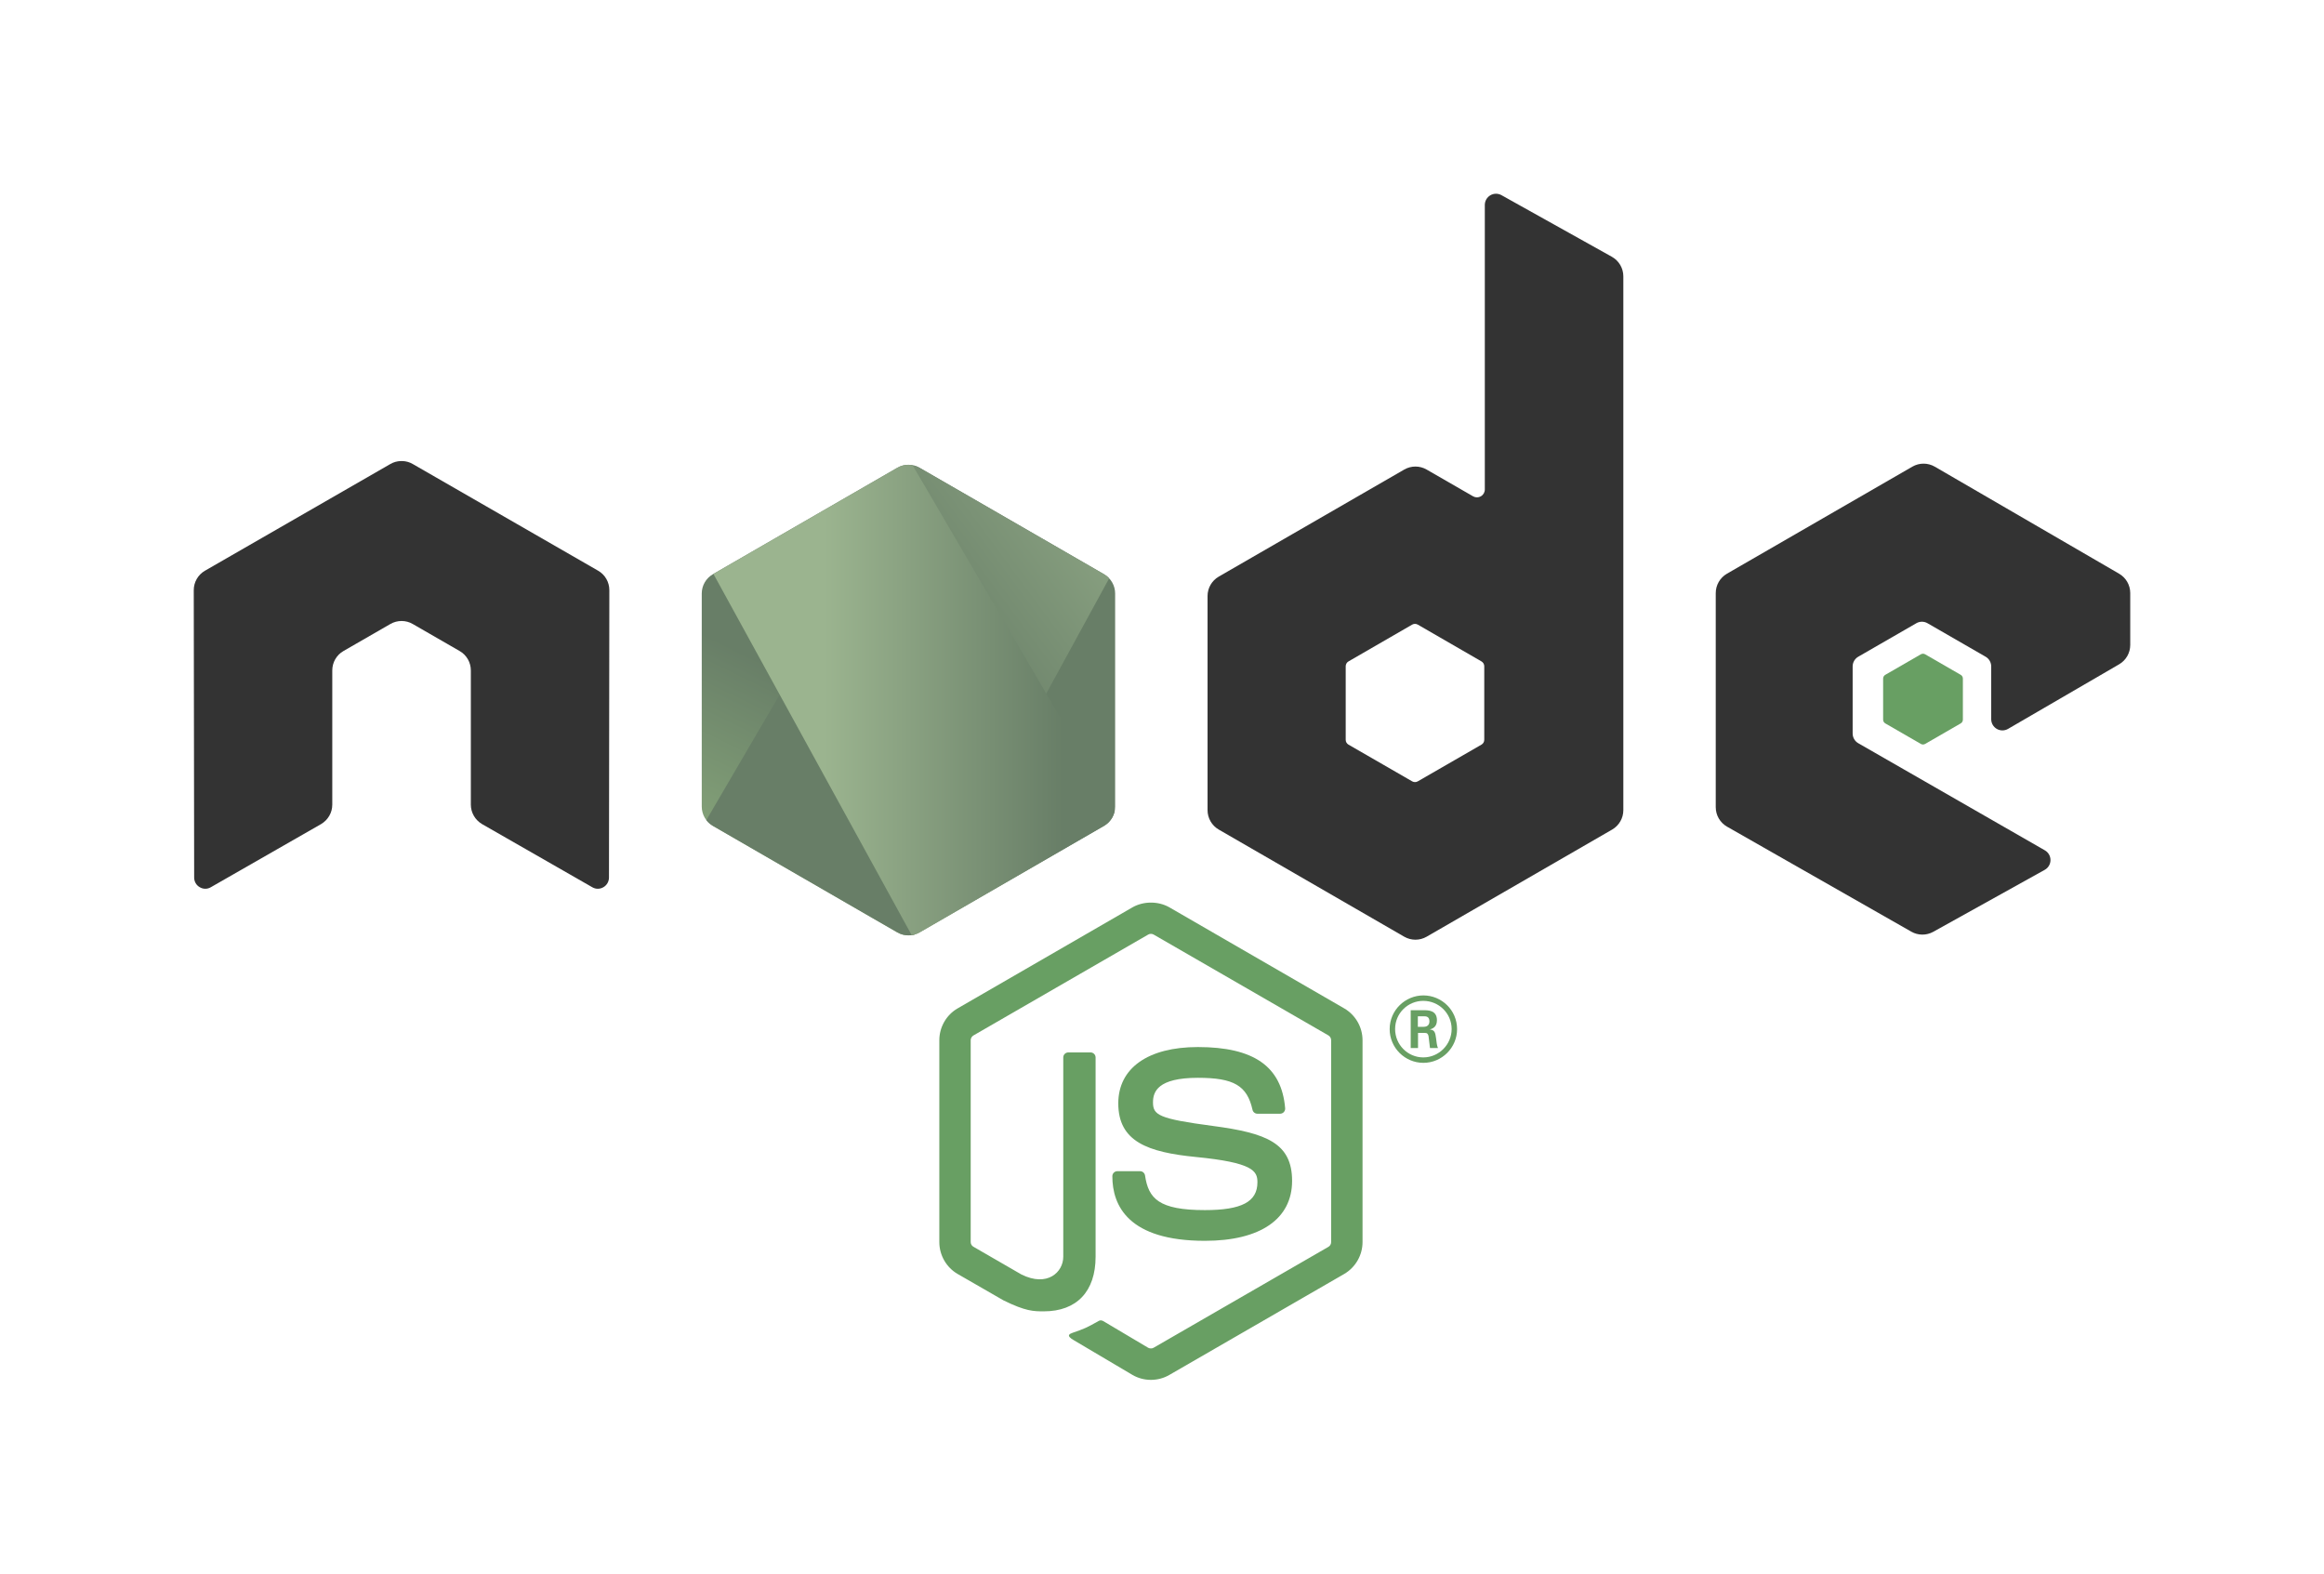
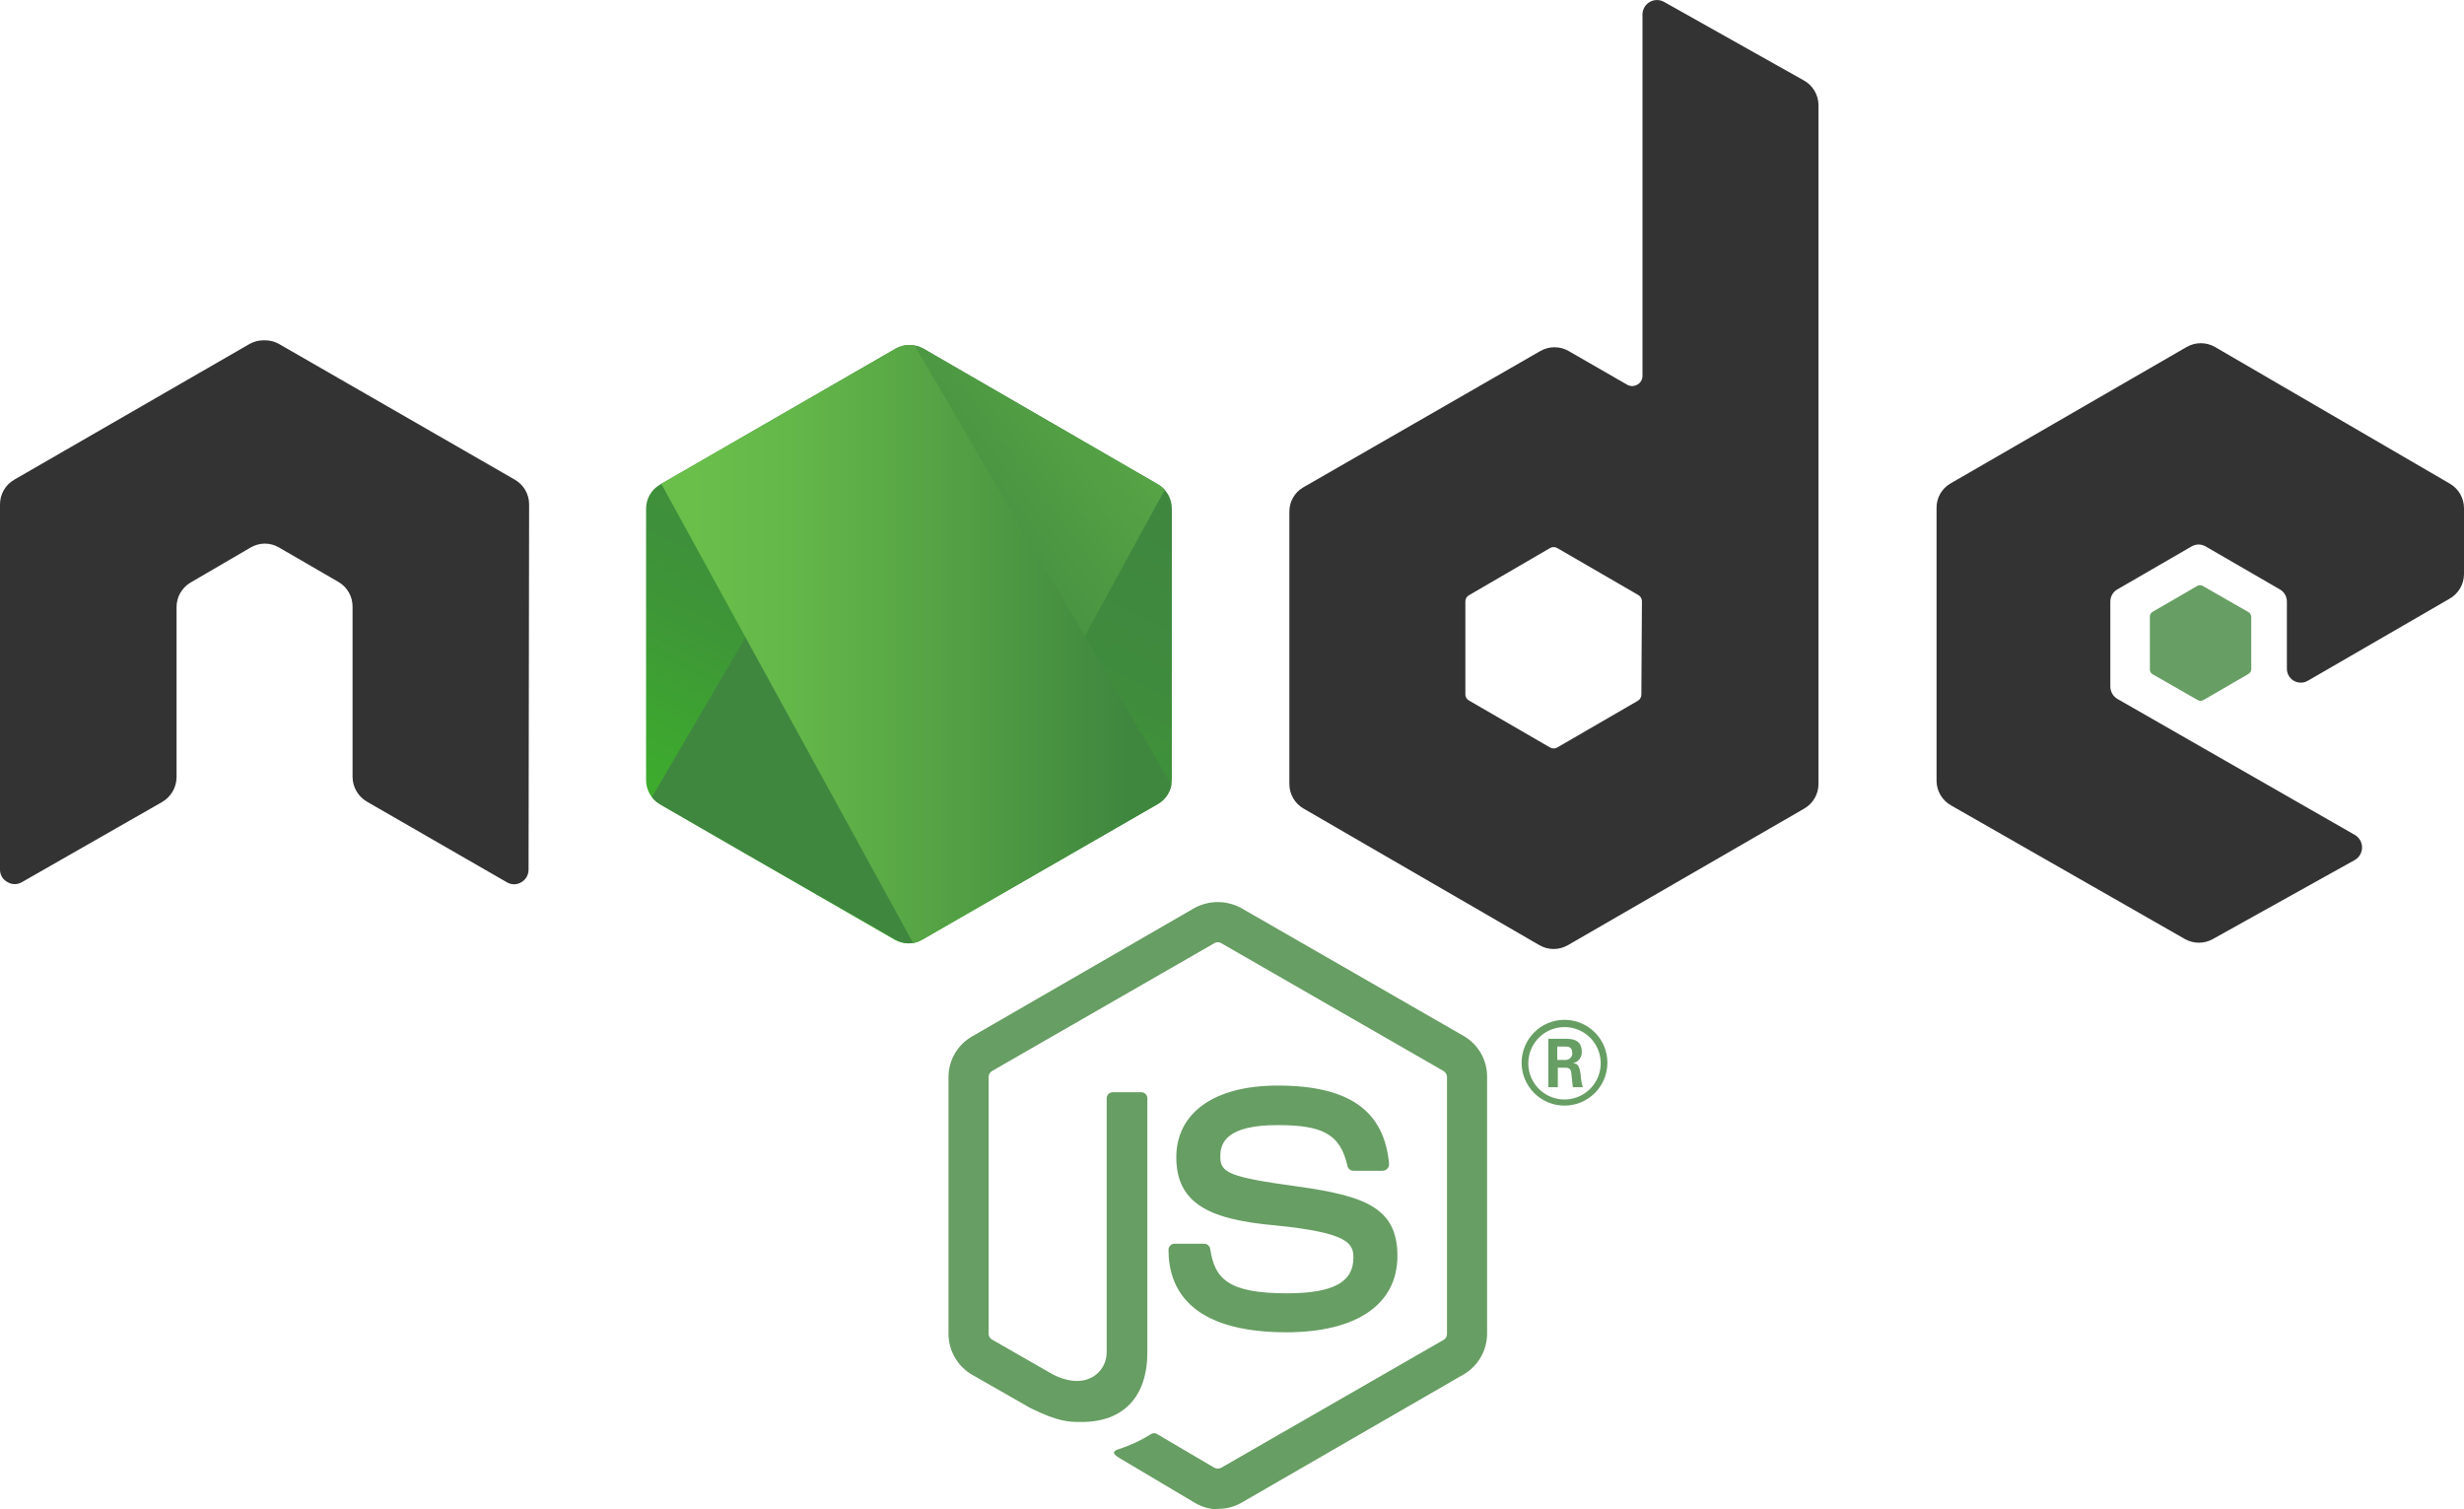
- <svg xmlns="http://www.w3.org/2000/svg" width="187.288mm" height="126.801mm" viewBox="0 0 187.288 126.801" version="1.1" id="svg8">
-   <defs id="defs2">
-     <clipPath id="clipPath831" clipPathUnits="userSpaceOnUse">
-       <path id="path829" d="M 0,600 H 600 V 0 H 0 Z" />
-     </clipPath>
-     <linearGradient id="linearGradient881" spreadMethod="pad" gradientTransform="matrix(94.20389,0,0,-94.20389,194.1963,320.197)" gradientUnits="userSpaceOnUse" y2="0" x2="1" y1="0" x1="0">
-       <stop id="stop873" offset="0" style="stop-opacity:1;stop-color:#231f20" />
-       <stop id="stop875" offset="0.005" style="stop-opacity:1;stop-color:#231f20" />
-       <stop id="stop877" offset="0.725" style="stop-opacity:1;stop-color:#797b7d" />
-       <stop id="stop879" offset="1" style="stop-opacity:1;stop-color:#797b7d" />
+ <svg xmlns="http://www.w3.org/2000/svg" xmlns:xlink="http://www.w3.org/1999/xlink" viewBox="0 0 442.4 270.9">
+   <defs>
+     <linearGradient id="b" x1="180.7" x2="142.6" y1="80.7" y2="158.4" gradientUnits="userSpaceOnUse">
+       <stop offset="0" stop-color="#3f873f" />
+       <stop offset=".3" stop-color="#3f8b3d" />
+       <stop offset=".6" stop-color="#3e9637" />
+       <stop offset=".9" stop-color="#3da92e" />
+       <stop offset="1" stop-color="#3dae2b" />
    </linearGradient>
-     <clipPath id="clipPath891" clipPathUnits="userSpaceOnUse">
-       <path id="path889" d="m 238.766,373.131 -42.03,-24.254 c -1.572,-0.906 -2.539,-2.582 -2.539,-4.397 v 0 -48.546 c 0,-1.814 0.967,-3.489 2.537,-4.397 v 0 l 42.031,-24.274 c 1.571,-0.907 3.506,-0.907 5.077,0 v 0 l 42.02,24.274 c 1.571,0.908 2.538,2.583 2.538,4.397 v 0 48.548 c 0,1.813 -0.967,3.489 -2.538,4.395 v 0 l -42.021,24.254 c -0.785,0.454 -1.661,0.68 -2.538,0.68 v 0 c -0.876,0 -1.752,-0.226 -2.537,-0.68" />
-     </clipPath>
-     <clipPath id="clipPath899" clipPathUnits="userSpaceOnUse">
-       <path id="path897" d="m 195.182,373.659 h 91.752 V 266.59 h -91.752 z" />
-     </clipPath>
-     <linearGradient id="linearGradient929" spreadMethod="pad" gradientTransform="matrix(97.1778,0,0,-97.1778,193.545,320.2661)" gradientUnits="userSpaceOnUse" y2="0" x2="1" y1="0" x1="0">
-       <stop id="stop921" offset="0" style="stop-opacity:1;stop-color:#797b7d" />
-       <stop id="stop923" offset="0.275" style="stop-opacity:1;stop-color:#797b7d" />
-       <stop id="stop925" offset="0.995" style="stop-opacity:1;stop-color:#231f20" />
-       <stop id="stop927" offset="1" style="stop-opacity:1;stop-color:#231f20" />
+     <linearGradient id="d" x1="157.2" x2="264" y1="121.3" y2="42.4" gradientUnits="userSpaceOnUse">
+       <stop offset=".1" stop-color="#3f873f" />
+       <stop offset=".4" stop-color="#529f44" />
+       <stop offset=".7" stop-color="#63b649" />
+       <stop offset=".9" stop-color="#6abf4b" />
    </linearGradient>
-     <clipPath id="clipPath1036" clipPathUnits="userSpaceOnUse">
-       <path id="path1034" d="M 0,600 H 600 V 0 H 0 Z" />
-     </clipPath>
-     <linearGradient id="linearGradient1084" spreadMethod="pad" gradientTransform="matrix(-38.06488,-77.65235,-77.65235,38.06488,258.7017,355.2854)" gradientUnits="userSpaceOnUse" y2="0" x2="1" y1="0" x1="0">
-       <stop id="stop1078" offset="0" style="stop-opacity:1;stop-color:#687e67" />
-       <stop id="stop1080" offset="0.529" style="stop-opacity:1;stop-color:#687e67" />
-       <stop id="stop1082" offset="1" style="stop-opacity:1;stop-color:#83a178" />
+     <linearGradient id="a" x1="114.6" x2="212" y1="53.8" y2="53.8" gradientUnits="userSpaceOnUse">
+       <stop offset=".1" stop-color="#6abf4b" />
+       <stop offset=".3" stop-color="#63b649" />
+       <stop offset=".6" stop-color="#529f44" />
+       <stop offset=".9" stop-color="#3f873f" />
    </linearGradient>
-     <linearGradient id="linearGradient1110" spreadMethod="pad" gradientTransform="matrix(106.8072,78.9149,78.9149,-106.8072,235.1577,314.6466)" gradientUnits="userSpaceOnUse" y2="0" x2="1" y1="0" x1="0">
-       <stop id="stop1100" offset="0" style="stop-opacity:1;stop-color:#687e67" />
-       <stop id="stop1102" offset="0.138" style="stop-opacity:1;stop-color:#687e67" />
-       <stop id="stop1104" offset="0.697" style="stop-opacity:1;stop-color:#9bb48f" />
-       <stop id="stop1106" offset="0.908" style="stop-opacity:1;stop-color:#9bb48f" />
-       <stop id="stop1108" offset="1" style="stop-opacity:1;stop-color:#9bb48f" />
-     </linearGradient>
-     <clipPath id="clipPath1120" clipPathUnits="userSpaceOnUse">
-       <path id="path1118" d="m 239.032,373.393 -42.134,-24.315 c -1.575,-0.909 -2.545,-2.588 -2.545,-4.407 v -48.666 c 0,-1.818 0.97,-3.497 2.544,-4.408 l 42.133,-24.334 c 1.576,-0.909 3.516,-0.909 5.091,0 l 42.124,24.334 c 1.574,0.911 2.543,2.59 2.543,4.408 v 48.668 c 0,1.817 -0.969,3.496 -2.545,4.405 l -42.123,24.315 c -0.787,0.454 -1.666,0.682 -2.544,0.682 -0.879,0 -1.757,-0.228 -2.544,-0.682" />
-     </clipPath>
-     <linearGradient id="linearGradient1144" spreadMethod="pad" gradientTransform="matrix(97.41699,0,0,-97.41699,192.8623,382.1657)" gradientUnits="userSpaceOnUse" y2="0" x2="1" y1="0" x1="0">
-       <stop id="stop1134" offset="0" style="stop-opacity:1;stop-color:#9bb48f" />
-       <stop id="stop1136" offset="0.092" style="stop-opacity:1;stop-color:#9bb48f" />
-       <stop id="stop1138" offset="0.303" style="stop-opacity:1;stop-color:#9bb48f" />
-       <stop id="stop1140" offset="0.862" style="stop-opacity:1;stop-color:#687e67" />
-       <stop id="stop1142" offset="1" style="stop-opacity:1;stop-color:#687e67" />
-     </linearGradient>
-     <linearGradient id="linearGradient1170" spreadMethod="pad" gradientTransform="matrix(97.41699,0,0,-97.41699,192.8623,320.3485)" gradientUnits="userSpaceOnUse" y2="0" x2="1" y1="0" x1="0">
-       <stop id="stop1160" offset="0" style="stop-opacity:1;stop-color:#9bb48f" />
-       <stop id="stop1162" offset="0.092" style="stop-opacity:1;stop-color:#9bb48f" />
-       <stop id="stop1164" offset="0.303" style="stop-opacity:1;stop-color:#9bb48f" />
-       <stop id="stop1166" offset="0.862" style="stop-opacity:1;stop-color:#687e67" />
-       <stop id="stop1168" offset="1" style="stop-opacity:1;stop-color:#687e67" />
-     </linearGradient>
-     <clipPath id="clipPath1180" clipPathUnits="userSpaceOnUse">
-       <path id="path1178" d="m 239.032,373.393 -42.134,-24.315 c -1.575,-0.909 -2.545,-2.588 -2.545,-4.407 v -48.666 c 0,-1.818 0.97,-3.497 2.544,-4.408 l 42.133,-24.334 c 1.576,-0.909 3.516,-0.909 5.091,0 l 42.124,24.334 c 1.574,0.911 2.543,2.59 2.543,4.408 v 48.668 c 0,1.817 -0.969,3.496 -2.545,4.405 l -42.123,24.315 c -0.787,0.454 -1.666,0.682 -2.544,0.682 -0.879,0 -1.757,-0.228 -2.544,-0.682" />
-     </clipPath>
-     <linearGradient id="linearGradient1204" spreadMethod="pad" gradientTransform="matrix(97.41699,0,0,-97.41699,192.8623,292.5379)" gradientUnits="userSpaceOnUse" y2="0" x2="1" y1="0" x1="0">
-       <stop id="stop1194" offset="0" style="stop-opacity:1;stop-color:#9bb48f" />
-       <stop id="stop1196" offset="0.092" style="stop-opacity:1;stop-color:#9bb48f" />
-       <stop id="stop1198" offset="0.303" style="stop-opacity:1;stop-color:#9bb48f" />
-       <stop id="stop1200" offset="0.862" style="stop-opacity:1;stop-color:#687e67" />
-       <stop id="stop1202" offset="1" style="stop-opacity:1;stop-color:#687e67" />
-     </linearGradient>
-     <clipPath id="clipPath1214" clipPathUnits="userSpaceOnUse">
-       <path id="path1212" d="m 239.032,373.393 -42.134,-24.315 c -1.575,-0.909 -2.545,-2.588 -2.545,-4.407 v -48.666 c 0,-1.818 0.97,-3.497 2.544,-4.408 l 42.133,-24.334 c 1.576,-0.909 3.516,-0.909 5.091,0 l 42.124,24.334 c 1.574,0.911 2.543,2.59 2.543,4.408 v 48.668 c 0,1.817 -0.969,3.496 -2.545,4.405 l -42.123,24.315 c -0.787,0.454 -1.666,0.682 -2.544,0.682 -0.879,0 -1.757,-0.228 -2.544,-0.682" />
-     </clipPath>
-     <linearGradient id="linearGradient1238" spreadMethod="pad" gradientTransform="matrix(97.41699,0,0,-97.41699,192.8623,279.9682)" gradientUnits="userSpaceOnUse" y2="0" x2="1" y1="0" x1="0">
-       <stop id="stop1228" offset="0" style="stop-opacity:1;stop-color:#9bb48f" />
-       <stop id="stop1230" offset="0.092" style="stop-opacity:1;stop-color:#9bb48f" />
-       <stop id="stop1232" offset="0.303" style="stop-opacity:1;stop-color:#9bb48f" />
-       <stop id="stop1234" offset="0.862" style="stop-opacity:1;stop-color:#687e67" />
-       <stop id="stop1236" offset="1" style="stop-opacity:1;stop-color:#687e67" />
-     </linearGradient>
-     <clipPath id="clipPath1248" clipPathUnits="userSpaceOnUse">
-       <path id="path1246" d="m 239.032,373.393 -42.134,-24.315 c -1.575,-0.909 -2.545,-2.588 -2.545,-4.407 v -48.666 c 0,-1.818 0.97,-3.497 2.544,-4.408 l 42.133,-24.334 c 1.576,-0.909 3.516,-0.909 5.091,0 l 42.124,24.334 c 1.574,0.911 2.543,2.59 2.543,4.408 v 48.668 c 0,1.817 -0.969,3.496 -2.545,4.405 l -42.123,24.315 c -0.787,0.454 -1.666,0.682 -2.544,0.682 -0.879,0 -1.757,-0.228 -2.544,-0.682" />
-     </clipPath>
-     <linearGradient id="linearGradient1268" spreadMethod="pad" gradientTransform="matrix(-60.0806,-122.5644,-122.5644,60.0806,304.4718,357.5876)" gradientUnits="userSpaceOnUse" y2="0" x2="1" y1="0" x1="0">
-       <stop id="stop1262" offset="0" style="stop-opacity:1;stop-color:#687e67" />
-       <stop id="stop1264" offset="0.529" style="stop-opacity:1;stop-color:#687e67" />
-       <stop id="stop1266" offset="1" style="stop-opacity:1;stop-color:#83a178" />
-     </linearGradient>
-     <clipPath id="clipPath1396" clipPathUnits="userSpaceOnUse">
-       <path id="path1394" d="M 0,600 H 600 V 0 H 0 Z" />
-     </clipPath>
-     <clipPath id="clipPath1480" clipPathUnits="userSpaceOnUse">
-       <path id="path1478" d="m 239.032,373.393 -42.134,-24.315 c -1.575,-0.909 -2.545,-2.588 -2.545,-4.407 v -48.666 c 0,-1.818 0.97,-3.497 2.544,-4.408 l 42.133,-24.334 c 1.576,-0.909 3.516,-0.909 5.091,0 l 42.124,24.334 c 1.574,0.911 2.543,2.59 2.543,4.408 v 48.668 c 0,1.817 -0.969,3.496 -2.545,4.405 l -42.123,24.315 c -0.787,0.454 -1.666,0.682 -2.544,0.682 -0.879,0 -1.757,-0.228 -2.544,-0.682" />
-     </clipPath>
-     <clipPath id="clipPath1540" clipPathUnits="userSpaceOnUse">
-       <path id="path1538" d="m 239.032,373.393 -42.134,-24.315 c -1.575,-0.909 -2.545,-2.588 -2.545,-4.407 v -48.666 c 0,-1.818 0.97,-3.497 2.544,-4.408 l 42.133,-24.334 c 1.576,-0.909 3.516,-0.909 5.091,0 l 42.124,24.334 c 1.574,0.911 2.543,2.59 2.543,4.408 v 48.668 c 0,1.817 -0.969,3.496 -2.545,4.405 l -42.123,24.315 c -0.787,0.454 -1.666,0.682 -2.544,0.682 -0.879,0 -1.757,-0.228 -2.544,-0.682" />
-     </clipPath>
-     <clipPath id="clipPath1574" clipPathUnits="userSpaceOnUse">
-       <path id="path1572" d="m 239.032,373.393 -42.134,-24.315 c -1.575,-0.909 -2.545,-2.588 -2.545,-4.407 v -48.666 c 0,-1.818 0.97,-3.497 2.544,-4.408 l 42.133,-24.334 c 1.576,-0.909 3.516,-0.909 5.091,0 l 42.124,24.334 c 1.574,0.911 2.543,2.59 2.543,4.408 v 48.668 c 0,1.817 -0.969,3.496 -2.545,4.405 l -42.123,24.315 c -0.787,0.454 -1.666,0.682 -2.544,0.682 -0.879,0 -1.757,-0.228 -2.544,-0.682" />
-     </clipPath>
-     <clipPath id="clipPath1608" clipPathUnits="userSpaceOnUse">
-       <path id="path1606" d="m 239.032,373.393 -42.134,-24.315 c -1.575,-0.909 -2.545,-2.588 -2.545,-4.407 v -48.666 c 0,-1.818 0.97,-3.497 2.544,-4.408 l 42.133,-24.334 c 1.576,-0.909 3.516,-0.909 5.091,0 l 42.124,24.334 c 1.574,0.911 2.543,2.59 2.543,4.408 v 48.668 c 0,1.817 -0.969,3.496 -2.545,4.405 l -42.123,24.315 c -0.787,0.454 -1.666,0.682 -2.544,0.682 -0.879,0 -1.757,-0.228 -2.544,-0.682" />
+     <linearGradient xlink:href="#a" id="e" x1="114.9" x2="212.3" y1="115.7" y2="115.7" />
+     <linearGradient xlink:href="#a" id="f" x1="114.6" x2="212" y1="143.4" y2="143.4" />
+     <linearGradient xlink:href="#a" id="g" x1="114.9" x2="212.3" y1="156" y2="156" />
+     <linearGradient xlink:href="#b" id="h" x1="226.5" x2="166.4" y1="78.4" y2="201" />
+     <clipPath id="c" transform="translate(-.3)">
+       <path fill="url(#b)" d="M166.1 62.6a5 5 0 0 0-5 0L118.8 87a5 5 0 0 0-2.5 4.4V140a5 5 0 0 0 2.5 4.4l42.1 24.3a5 5 0 0 0 5 0l42.2-24.3a5 5 0 0 0 2.6-4.4V91.3a5 5 0 0 0-2.6-4.4z" clip-rule="evenodd" />
    </clipPath>
  </defs>
-   <g id="layer1" transform="translate(0,-170.1994)">
-     <g transform="matrix(0.3527778,0,0,-0.3527778,-2.372114,177.6475)" id="g823">
-       <g id="g1762" transform="translate(92.64243,-421.2409)">
-         <g id="g1388" transform="translate(-119.9627,-37.88307)">
-           <g id="g1390">
-             <g id="g1392" clip-path="url(#clipPath1396)">
-               <g id="g1398" transform="translate(296.9532,165.0556)">
-                 <path d="m 0,0 c -1.46,0 -2.912,0.381 -4.19,1.121 l -13.338,7.892 c -1.991,1.114 -1.019,1.509 -0.362,1.738 2.657,0.922 3.195,1.135 6.031,2.743 0.295,0.167 0.687,0.103 0.992,-0.076 L -0.62,7.335 c 0.371,-0.206 0.895,-0.206 1.237,0 l 39.95,23.058 c 0.372,0.212 0.61,0.64 0.61,1.081 v 46.104 c 0,0.451 -0.238,0.872 -0.62,1.101 L 0.624,101.717 c -0.369,0.216 -0.859,0.216 -1.231,0 L -40.53,78.672 c -0.388,-0.222 -0.634,-0.657 -0.634,-1.094 V 31.474 c 0,-0.441 0.246,-0.859 0.63,-1.068 l 10.944,-6.323 c 5.938,-2.969 9.574,0.528 9.574,4.041 v 45.519 c 0,0.644 0.517,1.151 1.161,1.151 h 5.065 c 0.634,0 1.158,-0.507 1.158,-1.151 V 28.124 c 0,-7.925 -4.316,-12.47 -11.829,-12.47 -2.309,0 -4.127,0 -9.202,2.501 l -10.476,6.031 c -2.588,1.496 -4.19,4.293 -4.19,7.288 v 46.104 c 0,2.995 1.602,5.792 4.19,7.281 l 39.949,23.085 c 2.528,1.429 5.888,1.429 8.396,0 L 44.153,84.859 c 2.587,-1.496 4.196,-4.286 4.196,-7.281 V 31.474 c 0,-2.995 -1.609,-5.782 -4.196,-7.288 L 4.206,1.121 C 2.929,0.381 1.48,0 0,0" style="fill:#689f63;fill-opacity:1;fill-rule:nonzero;stroke:none" id="path1400" />
-               </g>
-               <g id="g1402" transform="translate(309.2934,196.8184)">
-                 <path d="m 0,0 c -17.482,0 -21.144,8.024 -21.144,14.755 0,0.64 0.514,1.151 1.154,1.151 h 5.165 c 0.577,0 1.058,-0.415 1.148,-0.978 0.78,-5.258 3.105,-7.912 13.677,-7.912 8.416,0 11.999,1.904 11.999,6.369 0,2.574 -1.016,4.485 -14.095,5.766 -10.931,1.081 -17.692,3.496 -17.692,12.24 0,8.061 6.794,12.868 18.186,12.868 12.798,0 19.131,-4.442 19.933,-13.972 0.03,-0.329 -0.086,-0.644 -0.305,-0.889 -0.219,-0.229 -0.524,-0.369 -0.846,-0.369 h -5.185 c -0.537,0 -1.012,0.382 -1.121,0.903 -1.244,5.533 -4.269,7.301 -12.476,7.301 -9.189,0 -10.257,-3.201 -10.257,-5.6 0,-2.906 1.26,-3.751 13.667,-5.393 C 14.085,24.617 19.917,22.319 19.917,13.69 19.917,4.986 12.659,0 0,0" style="fill:#689f63;fill-opacity:1;fill-rule:nonzero;stroke:none" id="path1404" />
-               </g>
-               <g id="g1406" transform="translate(357.9388,245.6999)">
-                 <path d="m 0,0 h 1.343 c 1.098,0 1.304,0.773 1.304,1.221 0,1.183 -0.816,1.183 -1.264,1.183 H 0 Z m -1.632,3.789 h 2.975 c 1.019,0 3.016,0 3.016,-2.283 0,-1.589 -1.019,-1.914 -1.632,-2.118 1.184,-0.081 1.264,-0.856 1.426,-1.955 0.083,-0.692 0.206,-1.875 0.448,-2.281 H 2.77 C 2.727,-4.442 2.441,-2.241 2.441,-2.12 2.322,-1.63 2.156,-1.387 1.546,-1.387 H 0.04 v -3.461 h -1.672 z m -3.563,-4.298 c 0,-3.586 2.893,-6.479 6.436,-6.479 3.586,0 6.478,2.954 6.478,6.479 0,3.584 -2.932,6.436 -6.478,6.436 -3.503,0 -6.436,-2.81 -6.436,-6.436 M 8.96,-0.531 c 0,-4.236 -3.464,-7.699 -7.699,-7.699 -4.197,0 -7.7,3.422 -7.7,7.699 0,4.359 3.586,7.701 7.7,7.701 4.156,0 7.699,-3.342 7.699,-7.701" style="fill:#689f63;fill-opacity:1;fill-rule:nonzero;stroke:none" id="path1408" />
-               </g>
-               <g id="g1410" transform="translate(173.2428,345.4329)">
-                 <path d="M 0,0 C 0,1.841 -0.969,3.533 -2.558,4.445 L -44.913,28.82 c -0.716,0.422 -1.519,0.641 -2.331,0.674 h -0.438 c -0.81,-0.033 -1.612,-0.252 -2.339,-0.674 L -92.376,4.445 C -93.955,3.533 -94.937,1.841 -94.937,0 l 0.093,-65.635 c 0,-0.913 0.474,-1.762 1.277,-2.21 0.786,-0.471 1.758,-0.471 2.541,0 l 25.172,14.414 c 1.592,0.945 2.561,2.614 2.561,4.439 v 30.664 c 0,1.828 0.968,3.52 2.554,4.429 l 10.718,6.173 c 0.799,0.461 1.672,0.687 2.564,0.687 0.873,0 1.768,-0.226 2.544,-0.687 l 10.715,-6.173 c 1.586,-0.909 2.558,-2.601 2.558,-4.429 v -30.664 c 0,-1.825 0.982,-3.504 2.564,-4.439 l 25.165,-14.414 c 0.789,-0.471 1.775,-0.471 2.557,0 0.78,0.448 1.271,1.297 1.271,2.21 z" style="fill:#333333;fill-opacity:1;fill-rule:evenodd;stroke:none" id="path1412" />
-               </g>
-               <g id="g1414" transform="translate(373.1093,311.2569)">
-                 <path d="m 0,0 c 0,-0.456 -0.244,-0.879 -0.64,-1.106 l -14.548,-8.386 c -0.395,-0.227 -0.882,-0.227 -1.277,0 l -14.548,8.386 c -0.397,0.227 -0.64,0.65 -0.64,1.106 v 16.799 c 0,0.456 0.243,0.879 0.639,1.108 l 14.547,8.402 c 0.397,0.229 0.884,0.229 1.281,0 L -0.639,17.907 C -0.244,17.678 0,17.255 0,16.799 Z m 3.931,124.403 c -0.793,0.44 -1.76,0.431 -2.543,-0.029 -0.781,-0.459 -1.262,-1.299 -1.262,-2.206 v -65 c 0,-0.639 -0.342,-1.231 -0.894,-1.551 -0.554,-0.32 -1.237,-0.32 -1.791,0 l -10.609,6.112 c -1.582,0.913 -3.529,0.911 -5.112,-10e-4 L -60.651,37.275 c -1.584,-0.914 -2.559,-2.603 -2.559,-4.431 v -48.916 c 0,-1.828 0.975,-3.516 2.557,-4.432 l 42.37,-24.471 c 1.584,-0.914 3.534,-0.914 5.118,0 l 42.377,24.471 c 1.582,0.916 2.558,2.604 2.558,4.432 v 121.936 c 0,1.854 -1.004,3.564 -2.624,4.468 z" style="fill:#333333;fill-opacity:1;fill-rule:evenodd;stroke:none" id="path1416" />
-               </g>
-               <g id="g1418" transform="translate(518.131,328.495)">
-                 <path d="m 0,0 c 1.576,0.915 2.546,2.601 2.546,4.424 v 11.854 c 0,1.823 -0.97,3.51 -2.548,4.425 l -42.099,24.443 c -1.584,0.921 -3.539,0.922 -5.127,0.007 L -89.584,20.7 c -1.583,-0.914 -2.558,-2.602 -2.558,-4.43 v -48.903 c 0,-1.84 0.987,-3.537 2.584,-4.446 l 42.093,-23.985 c 1.552,-0.886 3.455,-0.896 5.017,-0.028 l 25.46,14.151 c 0.808,0.45 1.311,1.297 1.316,2.219 0.006,0.923 -0.485,1.777 -1.284,2.236 l -42.625,24.465 c -0.796,0.456 -1.286,1.304 -1.286,2.219 v 15.326 c 0,0.914 0.488,1.76 1.281,2.216 l 13.266,7.648 c 0.789,0.456 1.764,0.456 2.554,0 L -30.494,1.74 c 0.793,-0.456 1.28,-1.302 1.28,-2.216 v -12.058 c 0,-0.916 0.49,-1.762 1.283,-2.218 0.793,-0.458 1.77,-0.454 2.561,0.005 z" style="fill:#333333;fill-opacity:1;fill-rule:evenodd;stroke:none" id="path1420" />
-               </g>
-               <g id="g1422" transform="translate(472.8422,330.7856)">
-                 <path d="m 0,0 c 0.304,0.176 0.678,0.176 0.982,0 l 8.13,-4.69 c 0.304,-0.176 0.491,-0.5 0.491,-0.851 v -9.388 c 0,-0.352 -0.187,-0.675 -0.491,-0.851 l -8.13,-4.691 c -0.304,-0.176 -0.678,-0.176 -0.982,0 l -8.124,4.691 c -0.304,0.176 -0.491,0.499 -0.491,0.851 v 9.388 c 0,0.351 0.187,0.675 0.491,0.851 z" style="fill:#689f63;fill-opacity:1;fill-rule:evenodd;stroke:none" id="path1424" />
-               </g>
-             </g>
-           </g>
-           <g id="g1426">
-             <g id="g1428">
-               <g id="g1434">
-                 <g id="g1436">
-                   <path d="m 239.032,373.393 -42.134,-24.315 c -1.576,-0.909 -2.545,-2.588 -2.545,-4.407 v 0 -48.666 c 0,-1.818 0.969,-3.497 2.544,-4.408 v 0 l 42.133,-24.334 c 1.576,-0.909 3.516,-0.909 5.091,0 v 0 l 42.124,24.334 c 1.574,0.911 2.543,2.59 2.543,4.408 v 0 48.668 c 0,1.817 -0.969,3.496 -2.545,4.405 v 0 l -42.123,24.315 c -0.787,0.454 -1.666,0.682 -2.544,0.682 v 0 c -0.879,0 -1.757,-0.228 -2.544,-0.682" style="fill:url(#linearGradient1084);stroke:none" id="path1446" />
-                 </g>
-               </g>
-             </g>
-           </g>
-           <g id="g1448">
-             <g id="g1450">
-               <g id="g1456">
-                 <g id="g1458">
-                   <path d="m 195.4,292.914 c 0.401,-0.525 0.906,-0.975 1.497,-1.317 v 0 l 36.143,-20.874 6.017,-3.46 c 0.9,-0.519 1.927,-0.739 2.936,-0.665 v 0 c 0.337,0.028 0.673,0.09 1.001,0.185 v 0 l 44.43,81.357 c -0.34,0.365 -0.736,0.682 -1.181,0.938 v 0 l -27.588,15.925 -14.579,8.39 c -0.417,0.24 -0.864,0.413 -1.323,0.526 v 0 z" style="fill:url(#linearGradient1110);stroke:none" id="path1472" />
-                 </g>
-               </g>
-             </g>
-           </g>
-           <g id="g1474">
-             <g id="g1476" clip-path="url(#clipPath1480)">
-               <g id="g1482">
-                 <g id="g1484">
-                   <g id="g1490">
-                     <g id="g1492">
-                       <path d="M 237.627,382.331 237.047,382 h 0.774 z" style="fill:url(#linearGradient1144);stroke:none" id="path1506" />
-                     </g>
-                   </g>
-                 </g>
-               </g>
-             </g>
-           </g>
-           <g id="g1508">
-             <g id="g1510">
-               <g id="g1516">
-                 <g id="g1518">
-                   <path d="m 241.065,374.048 c -0.705,-0.07 -1.398,-0.289 -2.033,-0.655 v 0 l -42.014,-24.245 45.293,-82.513 c 0.628,0.091 1.243,0.301 1.81,0.628 v 0 l 42.124,24.334 c 1.301,0.753 2.189,2.031 2.458,3.477 v 0 l -46.178,78.89 c -0.341,0.068 -0.688,0.102 -1.035,0.102 v 0 c -0.142,0 -0.284,-0.006 -0.425,-0.018" style="fill:url(#linearGradient1170);stroke:none" id="path1532" />
-                 </g>
-               </g>
-             </g>
-           </g>
-           <g id="g1534">
-             <g id="g1536" clip-path="url(#clipPath1540)">
-               <g id="g1542">
-                 <g id="g1544">
-                   <g id="g1550">
-                     <g id="g1552">
-                       <path d="M 290.279,292.38 290,292.857 v -0.639 z" style="fill:url(#linearGradient1204);stroke:none" id="path1566" />
-                     </g>
-                   </g>
-                 </g>
-               </g>
-             </g>
-           </g>
-           <g id="g1568">
-             <g id="g1570" clip-path="url(#clipPath1574)">
-               <g id="g1576">
-                 <g id="g1578">
-                   <g id="g1584">
-                     <g id="g1586">
-                       <path d="m 286.351,291.597 -42.177,-24.333 c -0.58,-0.335 -1.213,-0.545 -1.861,-0.633 l 0.84,-1.53 46.847,27.117 v 0.639 l -1.158,1.979 c -0.347,-1.348 -1.263,-2.528 -2.491,-3.239" style="fill:url(#linearGradient1238);stroke:none" id="path1600" />
-                     </g>
-                   </g>
-                 </g>
-               </g>
-             </g>
-           </g>
-           <g id="g1602">
-             <g id="g1604" clip-path="url(#clipPath1608)">
-               <g id="g1610">
-                 <g id="g1612">
-                   <g id="g1618">
-                     <g id="g1620">
-                       <path d="m 286.351,291.597 -42.177,-24.333 c -0.58,-0.335 -1.213,-0.545 -1.861,-0.633 l 0.84,-1.53 46.847,27.117 v 0.639 l -1.158,1.979 c -0.347,-1.348 -1.263,-2.528 -2.491,-3.239" style="fill:url(#linearGradient1268);stroke:none" id="path1630" />
-                     </g>
-                   </g>
-                 </g>
-               </g>
-             </g>
-           </g>
-         </g>
-       </g>
-     </g>
+   <path fill="#679e63" d="M218.7 271a8.4 8.4 0 0 1-4.2-1.2l-13.3-7.9c-2-1.1-1-1.5-.4-1.7a26.3 26.3 0 0 0 6-2.8 1 1 0 0 1 1 .1l10.2 6a1.3 1.3 0 0 0 1.3 0l40-23a1.3 1.3 0 0 0 .5-1v-46.2a1.3 1.3 0 0 0-.6-1l-40-23a1.2 1.2 0 0 0-1.1 0l-40 23a1.3 1.3 0 0 0-.6 1v46.1a1.2 1.2 0 0 0 .6 1.1l11 6.3c6 3 9.6-.5 9.6-4v-45.5a1.1 1.1 0 0 1 1.1-1.2h5a1.1 1.1 0 0 1 1.2 1.2v45.5c0 8-4.3 12.5-11.8 12.5-2.3 0-4.1 0-9.2-2.5l-10.5-6a8.5 8.5 0 0 1-4.2-7.3v-46.1a8.4 8.4 0 0 1 4.2-7.3l40-23.1a8.8 8.8 0 0 1 8.3 0l40 23a8.4 8.4 0 0 1 4.2 7.4v46a8.5 8.5 0 0 1-4.1 7.3l-40 23.1a8.4 8.4 0 0 1-4.2 1.1z" />
+   <path fill="#679e63" d="M231 239.2c-17.5 0-21.2-8-21.2-14.8a1.1 1.1 0 0 1 1.2-1.1h5.2a1.1 1.1 0 0 1 1.1 1c.8 5.2 3.1 7.9 13.7 7.9 8.4 0 12-2 12-6.4 0-2.6-1-4.5-14.1-5.8-11-1-17.7-3.5-17.7-12.2 0-8 6.8-12.9 18.2-12.9 12.8 0 19.1 4.5 20 14a1.1 1.1 0 0 1-.4 1 1.2 1.2 0 0 1-.8.3H243a1.1 1.1 0 0 1-1.1-1c-1.3-5.5-4.3-7.2-12.5-7.2-9.2 0-10.3 3.2-10.3 5.6 0 2.9 1.3 3.7 13.7 5.4s18.1 3.9 18.1 12.5-7.2 13.7-20 13.7zm57.6-48.4a7.7 7.7 0 1 1-7.7-7.7 7.7 7.7 0 0 1 7.7 7.7zm-14.2 0a6.5 6.5 0 1 0 6.5-6.4 6.5 6.5 0 0 0-6.5 6.4zm3.6-4.3h3c1 0 3 0 3 2.3a2 2 0 0 1-1.6 2.1c1.1 0 1.2.9 1.4 2a8.5 8.5 0 0 0 .4 2.3h-1.8l-.3-2.7c-.1-.5-.3-.8-1-.8h-1.4v3.5H278zm1.6 3.8h1.4a1.2 1.2 0 0 0 1.3-1.2c0-1.2-.8-1.2-1.3-1.2h-1.4z" />
+   <path fill="#333" fill-rule="evenodd" d="M95 90.5a5.1 5.1 0 0 0-2.6-4.4L50 61.7a5.1 5.1 0 0 0-2.3-.6h-.5a5.2 5.2 0 0 0-2.3.6L2.6 86.1A5.1 5.1 0 0 0 0 90.6v65.6a2.5 2.5 0 0 0 1.4 2.2 2.5 2.5 0 0 0 2.5 0L29.1 144a5.2 5.2 0 0 0 2.6-4.5V109a5.1 5.1 0 0 1 2.5-4.4L45 98.3a5.1 5.1 0 0 1 2.5-.7 5 5 0 0 1 2.6.7l10.7 6.2a5.1 5.1 0 0 1 2.5 4.4v30.6A5.2 5.2 0 0 0 66 144l25 14.4a2.5 2.5 0 0 0 2.6 0 2.6 2.6 0 0 0 1.3-2.2zM298.7.3a2.6 2.6 0 0 0-3.8 2.3v65a1.8 1.8 0 0 1-1 1.5 1.8 1.8 0 0 1-1.7 0L281.6 63a5.1 5.1 0 0 0-5 0L234 87.5a5 5 0 0 0-2.5 4.4v48.9a5.1 5.1 0 0 0 2.6 4.4l42.3 24.5a5.1 5.1 0 0 0 5.1 0l42.4-24.5a5.1 5.1 0 0 0 2.6-4.4v-122a5.1 5.1 0 0 0-2.7-4.4zm-4 124.4a1.3 1.3 0 0 1-.6 1.1l-14.5 8.4a1.3 1.3 0 0 1-1.3 0l-14.5-8.4a1.3 1.3 0 0 1-.7-1v-16.9a1.3 1.3 0 0 1 .6-1l14.6-8.5a1.3 1.3 0 0 1 1.3 0l14.5 8.4a1.3 1.3 0 0 1 .7 1.1zm145.1-17.2a5.1 5.1 0 0 0 2.6-4.4V91.2a5.1 5.1 0 0 0-2.6-4.4l-42.1-24.5a5.1 5.1 0 0 0-5.1 0l-42.4 24.5a5 5 0 0 0-2.5 4.4v49a5.1 5.1 0 0 0 2.6 4.4l42 24a5.1 5.1 0 0 0 5 0l25.5-14.2a2.6 2.6 0 0 0 0-4.5l-42.6-24.4a2.6 2.6 0 0 1-1.3-2.2V108a2.5 2.5 0 0 1 1.3-2.2l13.3-7.7a2.5 2.5 0 0 1 2.5 0l13.3 7.7a2.5 2.5 0 0 1 1.3 2.2v12a2.5 2.5 0 0 0 3.8 2.2z" />
+   <path fill="#679e63" fill-rule="evenodd" d="M394.5 105.2a1 1 0 0 1 1 0l8.2 4.7a1 1 0 0 1 .5.8v9.4a1 1 0 0 1-.5.9l-8.1 4.7a1 1 0 0 1-1 0l-8.2-4.7a1 1 0 0 1-.4-.9v-9.4a1 1 0 0 1 .4-.8z" />
+   <path fill="url(#b)" fill-rule="evenodd" d="M166.1 62.6a5 5 0 0 0-5 0L118.8 87a5 5 0 0 0-2.5 4.4V140a5 5 0 0 0 2.5 4.4l42.1 24.3a5 5 0 0 0 5 0l42.2-24.3a5 5 0 0 0 2.6-4.4V91.3a5 5 0 0 0-2.6-4.4z" transform="translate(-.3)" />
+   <g clip-path="url(#c)">
+     <path fill="none" d="m160.6 62.6-42.2 24.3a5.3 5.3 0 0 0-2.7 4.4V140a4.9 4.9 0 0 0 1.3 3.2l47.4-81.1a5.2 5.2 0 0 0-3.8.5zm4.1 106.6a5 5 0 0 0 1.2-.5l42.1-24.3a5.2 5.2 0 0 0 2.7-4.4V91.3a5 5 0 0 0-1.5-3.5z" />
+     <path fill="url(#d)" d="m208.3 87-42.2-24.4a5 5 0 0 0-1.3-.5l-47.5 81.1a6 6 0 0 0 1.4 1.2l42.4 24.3a5.2 5.2 0 0 0 3.9.5l44.5-81.4a6 6 0 0 0-1.2-.9z" transform="translate(-.3)" />
+     <path fill="none" d="M210.7 140V91.3A5.2 5.2 0 0 0 208 87l-42.2-24.3a5 5 0 0 0-1.6-.6l46.3 79.1a4.5 4.5 0 0 0 .2-1.1zm-92.3-53.1a5.3 5.3 0 0 0-2.7 4.4V140a5.3 5.3 0 0 0 2.7 4.4l42.3 24.3a5.1 5.1 0 0 0 3.3.7l-45.3-82.6z" />
+     <path fill="url(#a)" d="m159.3 53.6-.6.4h.8l-.2-.4z" />
+     <path fill="url(#e)" d="M208.3 144.4a5.3 5.3 0 0 0 2.5-3.2L164.5 62a5.2 5.2 0 0 0-3.6.6L119 86.8l45.3 82.6a5.2 5.2 0 0 0 1.9-.7z" transform="translate(-.3)" />
+     <path fill="url(#f)" d="m212 143.6-.3-.5v.7l.3-.2z" />
+     <path fill="url(#g)" d="m208.3 144.4-42.1 24.3a5.2 5.2 0 0 1-1.9.7l.8 1.5 46.9-27.1v-.7l-1.2-2a5.3 5.3 0 0 1-2.5 3.3z" transform="translate(-.3)" />
+     <path fill="url(#h)" d="m208.3 144.4-42.1 24.3a5.2 5.2 0 0 1-1.9.7l.8 1.5 46.9-27.1v-.7l-1.2-2a5.3 5.3 0 0 1-2.5 3.3z" transform="translate(-.3)" />
  </g>
</svg>
